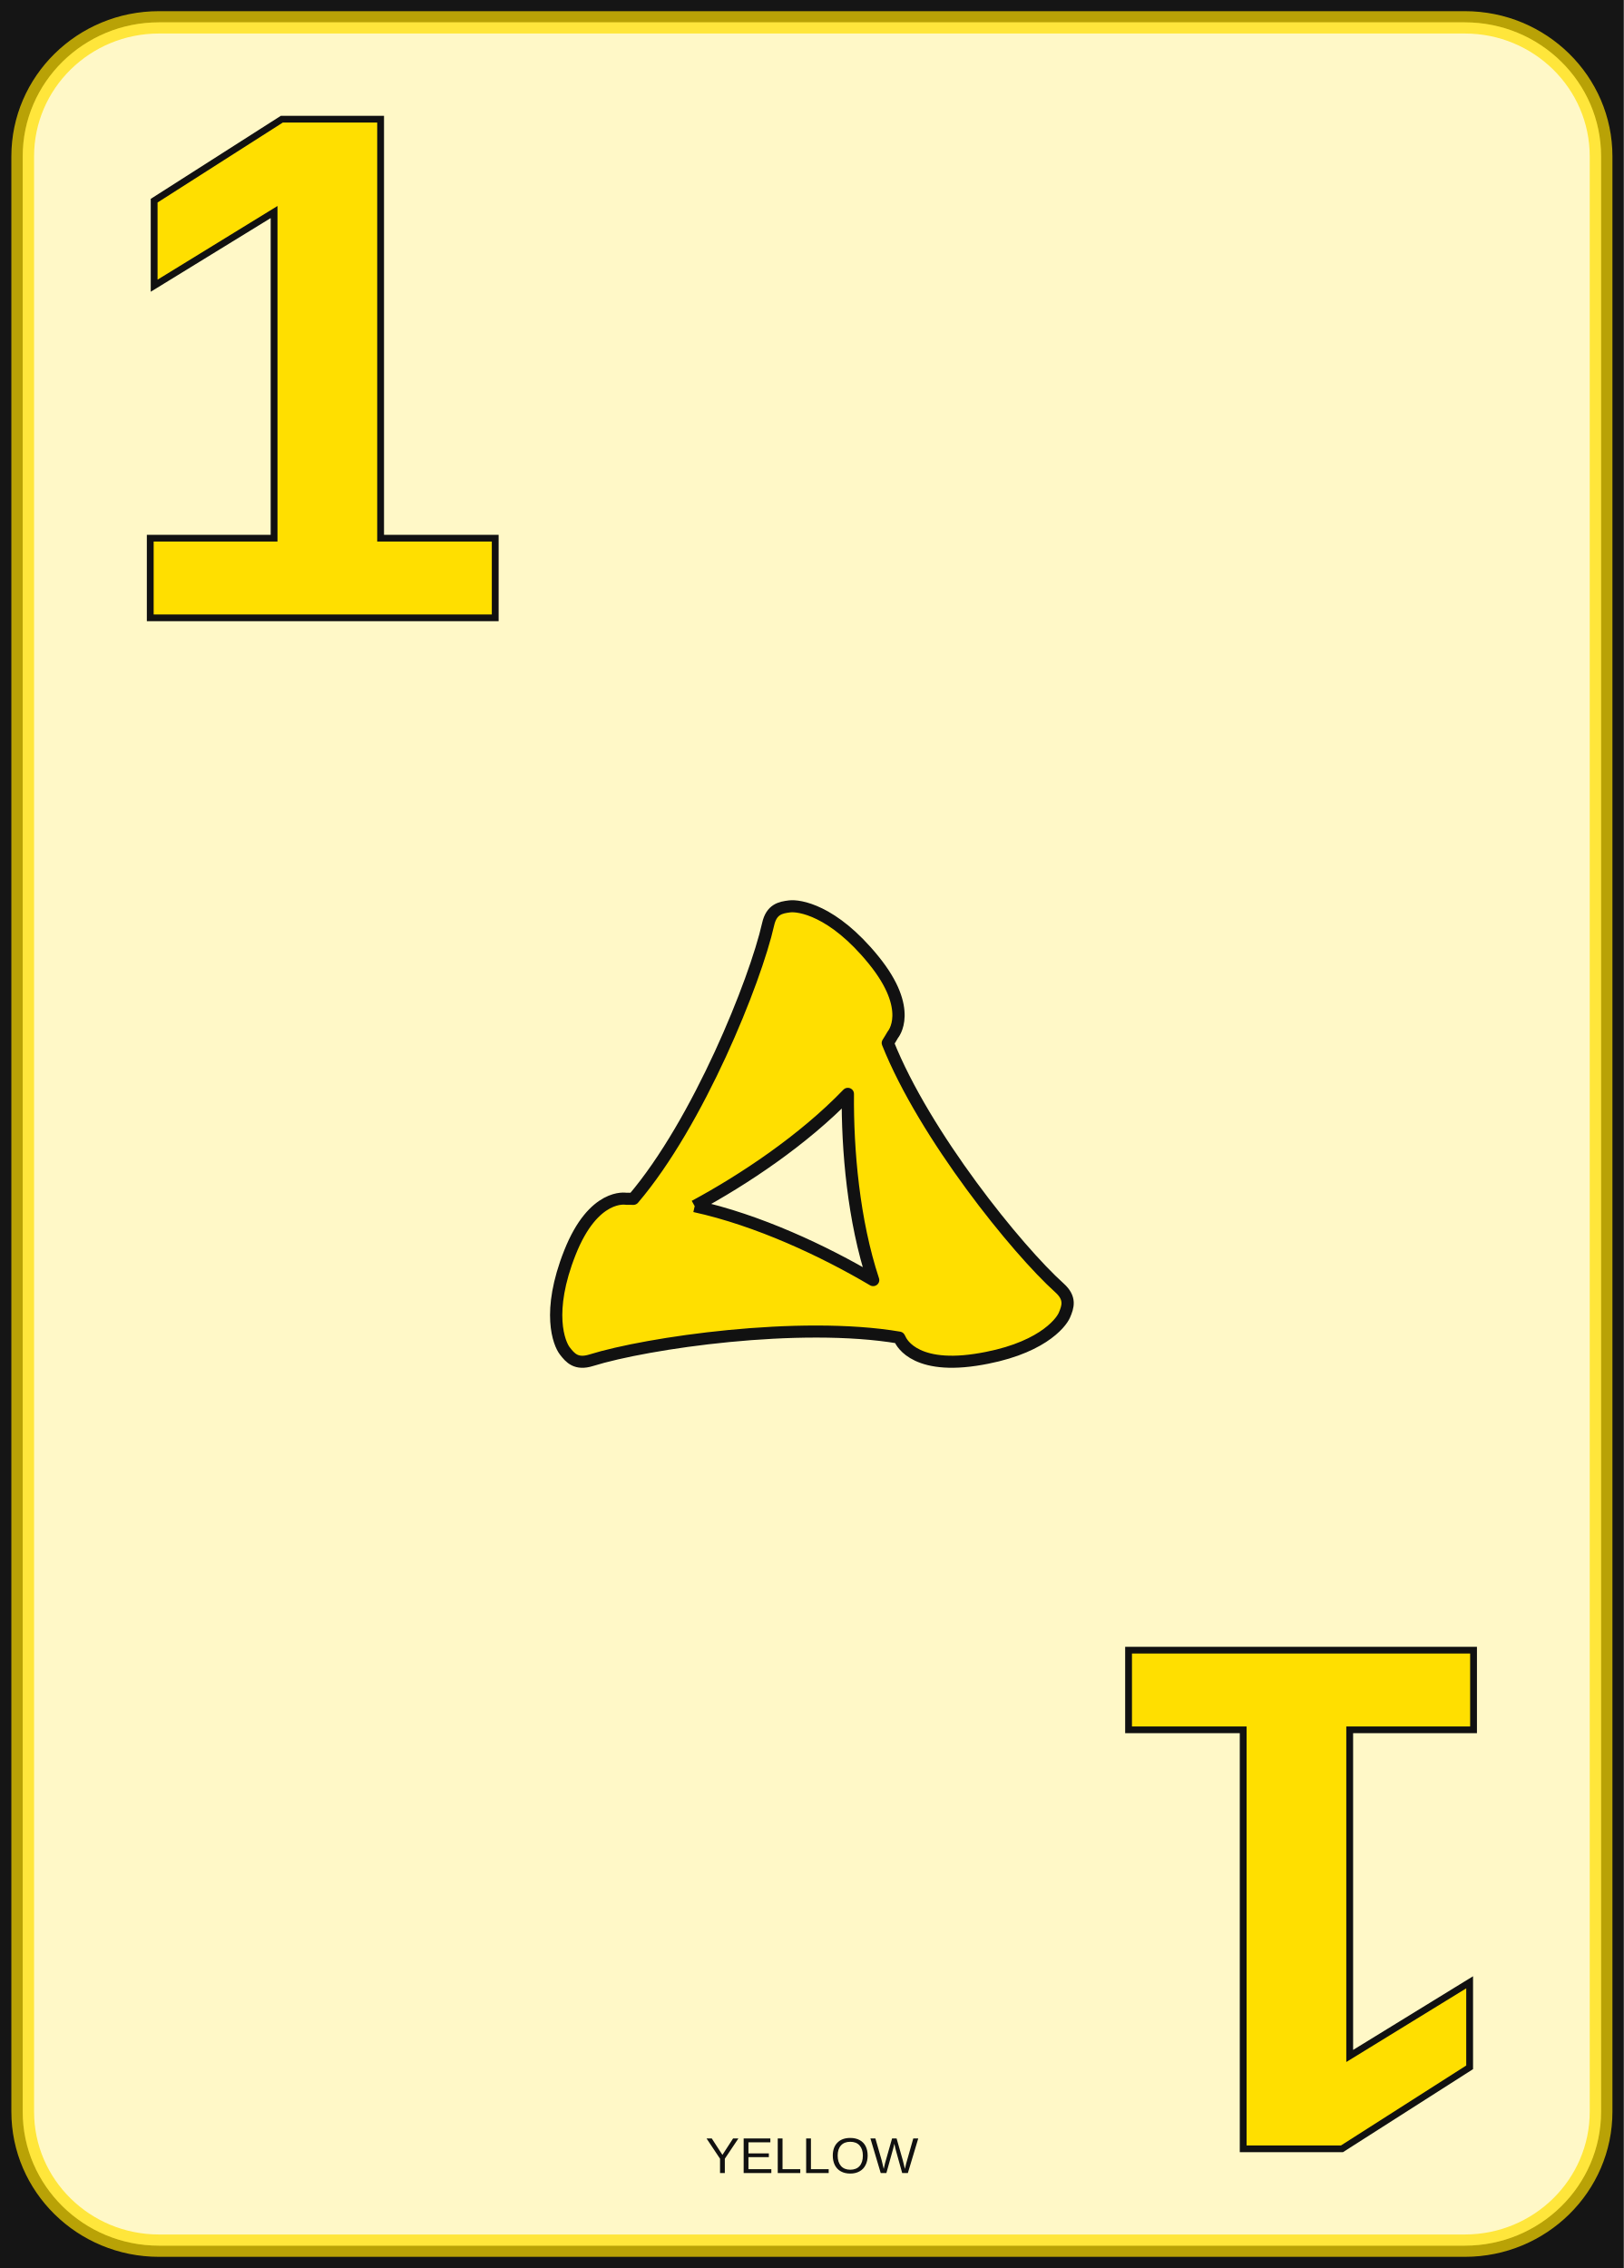
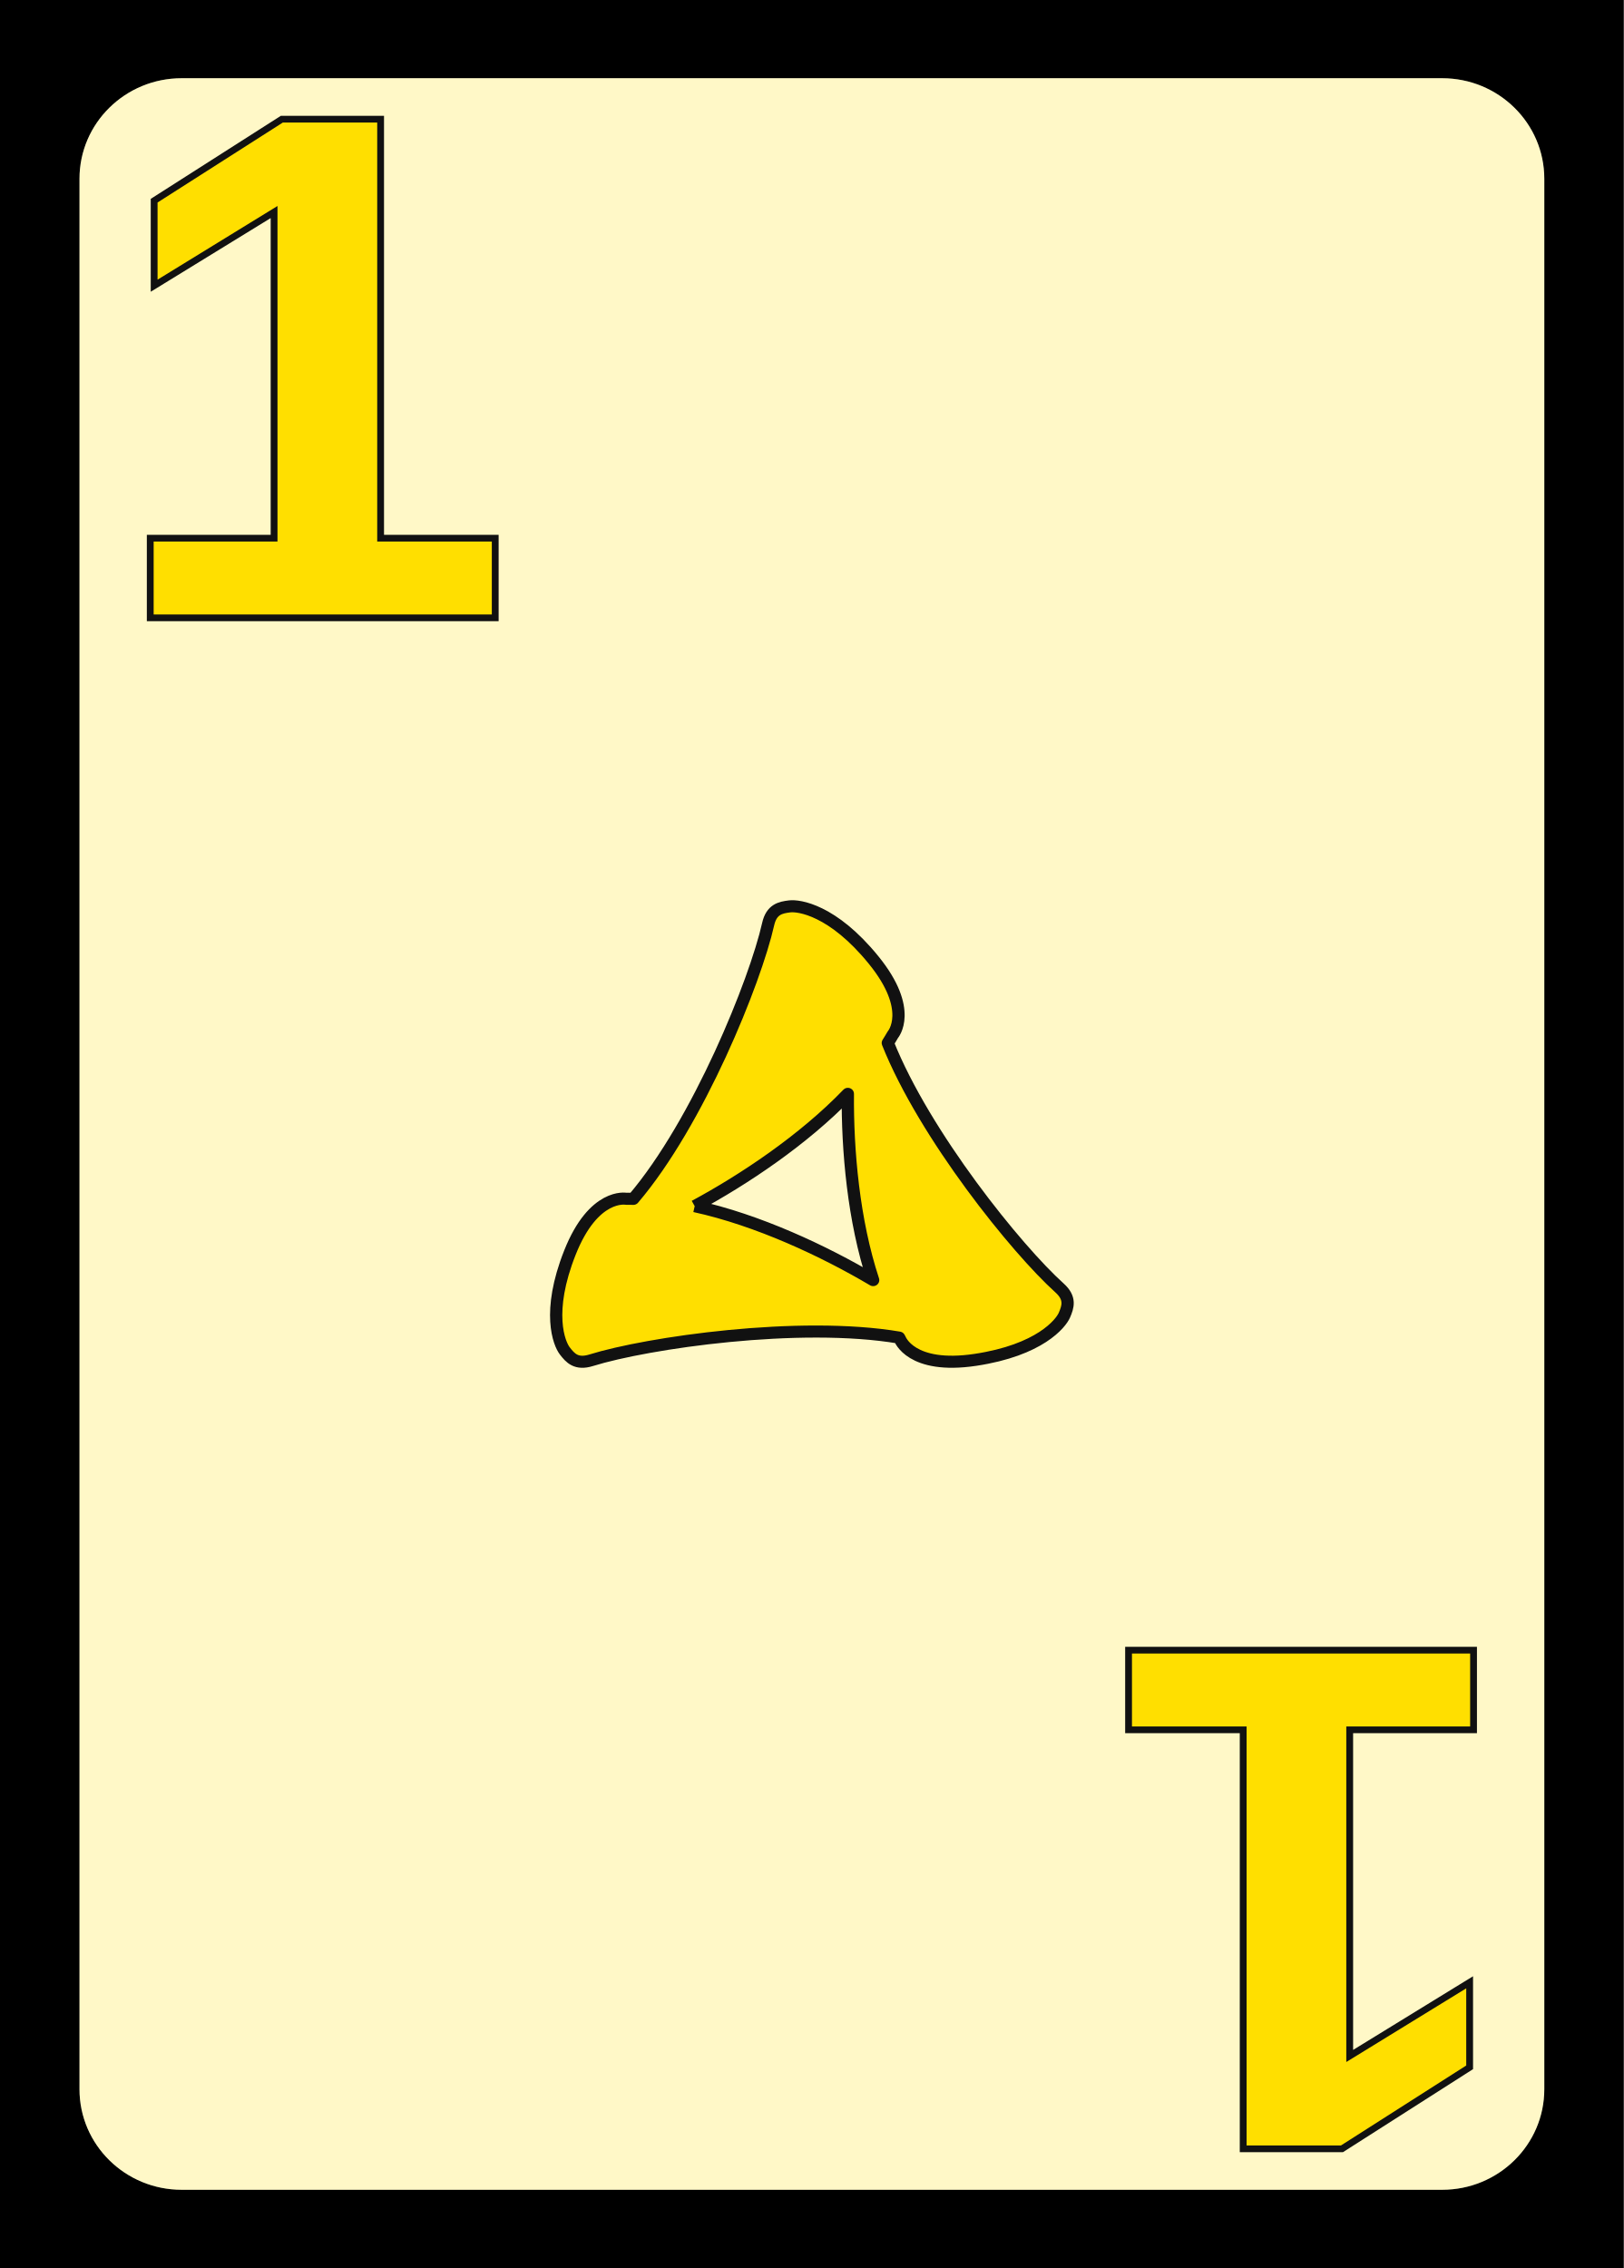
<svg xmlns="http://www.w3.org/2000/svg" width="63mm" height="88mm" viewBox="0 0 286 406" preserveAspectRatio="none" role="img" aria-labelledby="title">
-   <rect width="286" height="406" fill="#151515" />
-   <rect x="4" y="4" width="278" height="398" rx="24" fill="white" />
-   <rect x="4" y="4" width="278" height="398" rx="24" fill="#ffdf00" fill-opacity="0.22" stroke="#ffdf00" stroke-opacity=".7" stroke-width="4" />
+   <rect width="286" height="406" fill="#000" />
+   <rect x="14" y="14" width="258" height="378" rx="18" fill="white" />
+   <rect x="14" y="14" width="258" height="378" rx="18" fill="#ffdf00" fill-opacity="0.22" />
  <text x="19" y="110" font-family="Arial,Helvetica,sans-serif" font-size="128" font-weight="700" fill="#ffdf00" stroke="#111" stroke-width="2.4" paint-order="stroke fill">1</text>
  <g transform="translate(286 406) rotate(180)">
    <text x="19" y="110" font-family="Arial,Helvetica,sans-serif" font-size="128" font-weight="700" fill="#ffdf00" stroke="#111" stroke-width="2.4" paint-order="stroke fill">1</text>
  </g>
  <g transform="translate(143 203) rotate(0) scale(0.72)">
    <path d="M-28.673 17.938C-16.652 11.349 -2.065 1.479 8.793 -9.983C8.669 4.052 10.183 21.557 14.985 36.326C2.971 29.107 -13.169 21.388 -28.673 17.938M60.554 38.25C50.157 28.75 27.565 0.322 18.572 -22.634C18.975 -23.315 19.43 -24 19.8 -24.694C19.8 -24.694 25.07 -30.795 15.076 -43.277C5.096 -55.76 -3.221 -56.871 -5.444 -56.591C-7.666 -56.312 -9.882 -55.896 -10.707 -52.153C-13.826 -38.034 -27.783 -2.829 -43.683 16.125C-44.274 16.125 -44.878 16.082 -45.457 16.104C-45.457 16.104 -53.377 14.583 -59.186 29.476C-65.008 44.362 -61.805 52.127 -60.46 53.908C-59.115 55.693 -57.64 57.41 -53.988 56.253C-40.258 51.906 -3.026 46.422 21.346 50.62C21.412 50.716 21.462 50.84 21.529 50.937C21.529 50.937 24.167 58.559 39.976 56.155C55.779 53.745 60.892 47.091 61.77 45.038C62.634 42.978 63.394 40.834 60.555 38.254Z" fill="#ffdf00" stroke="#111" stroke-width="3" stroke-linejoin="round" />
  </g>
-   <text x="143" y="389" font-family="Arial,sans-serif" font-size="9" text-anchor="middle" fill="#111">YELLOW</text>
</svg>
